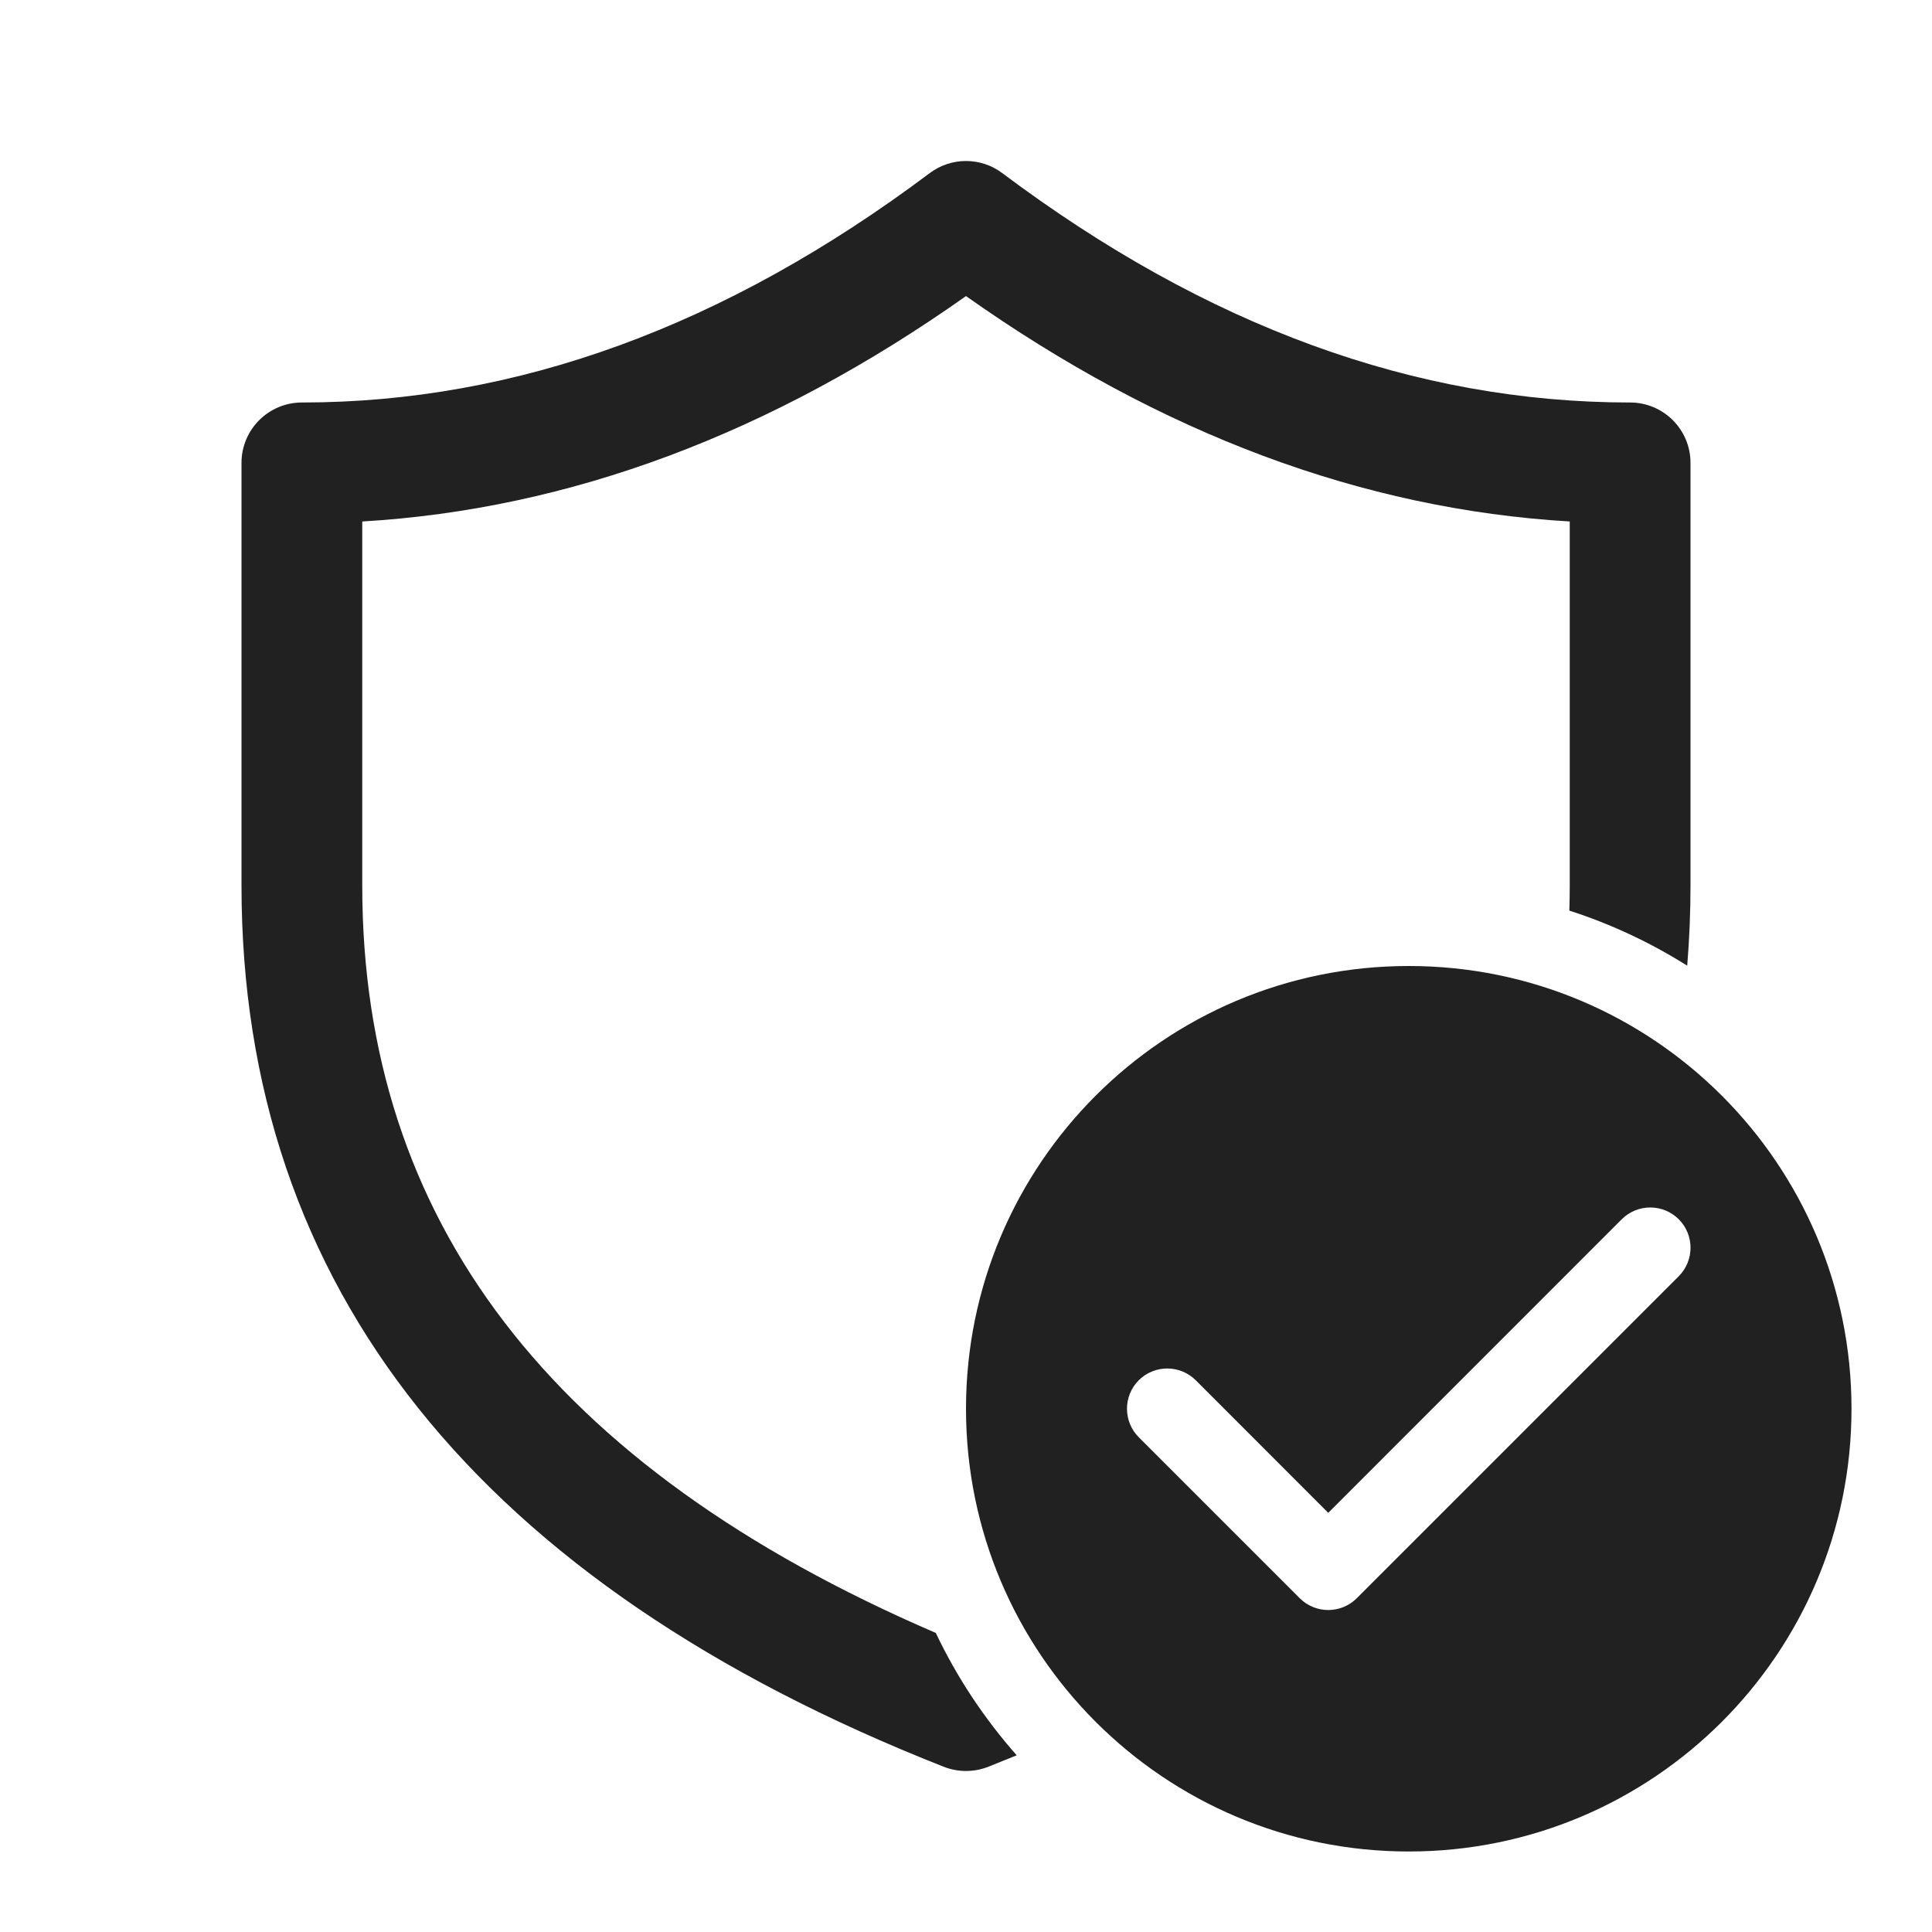
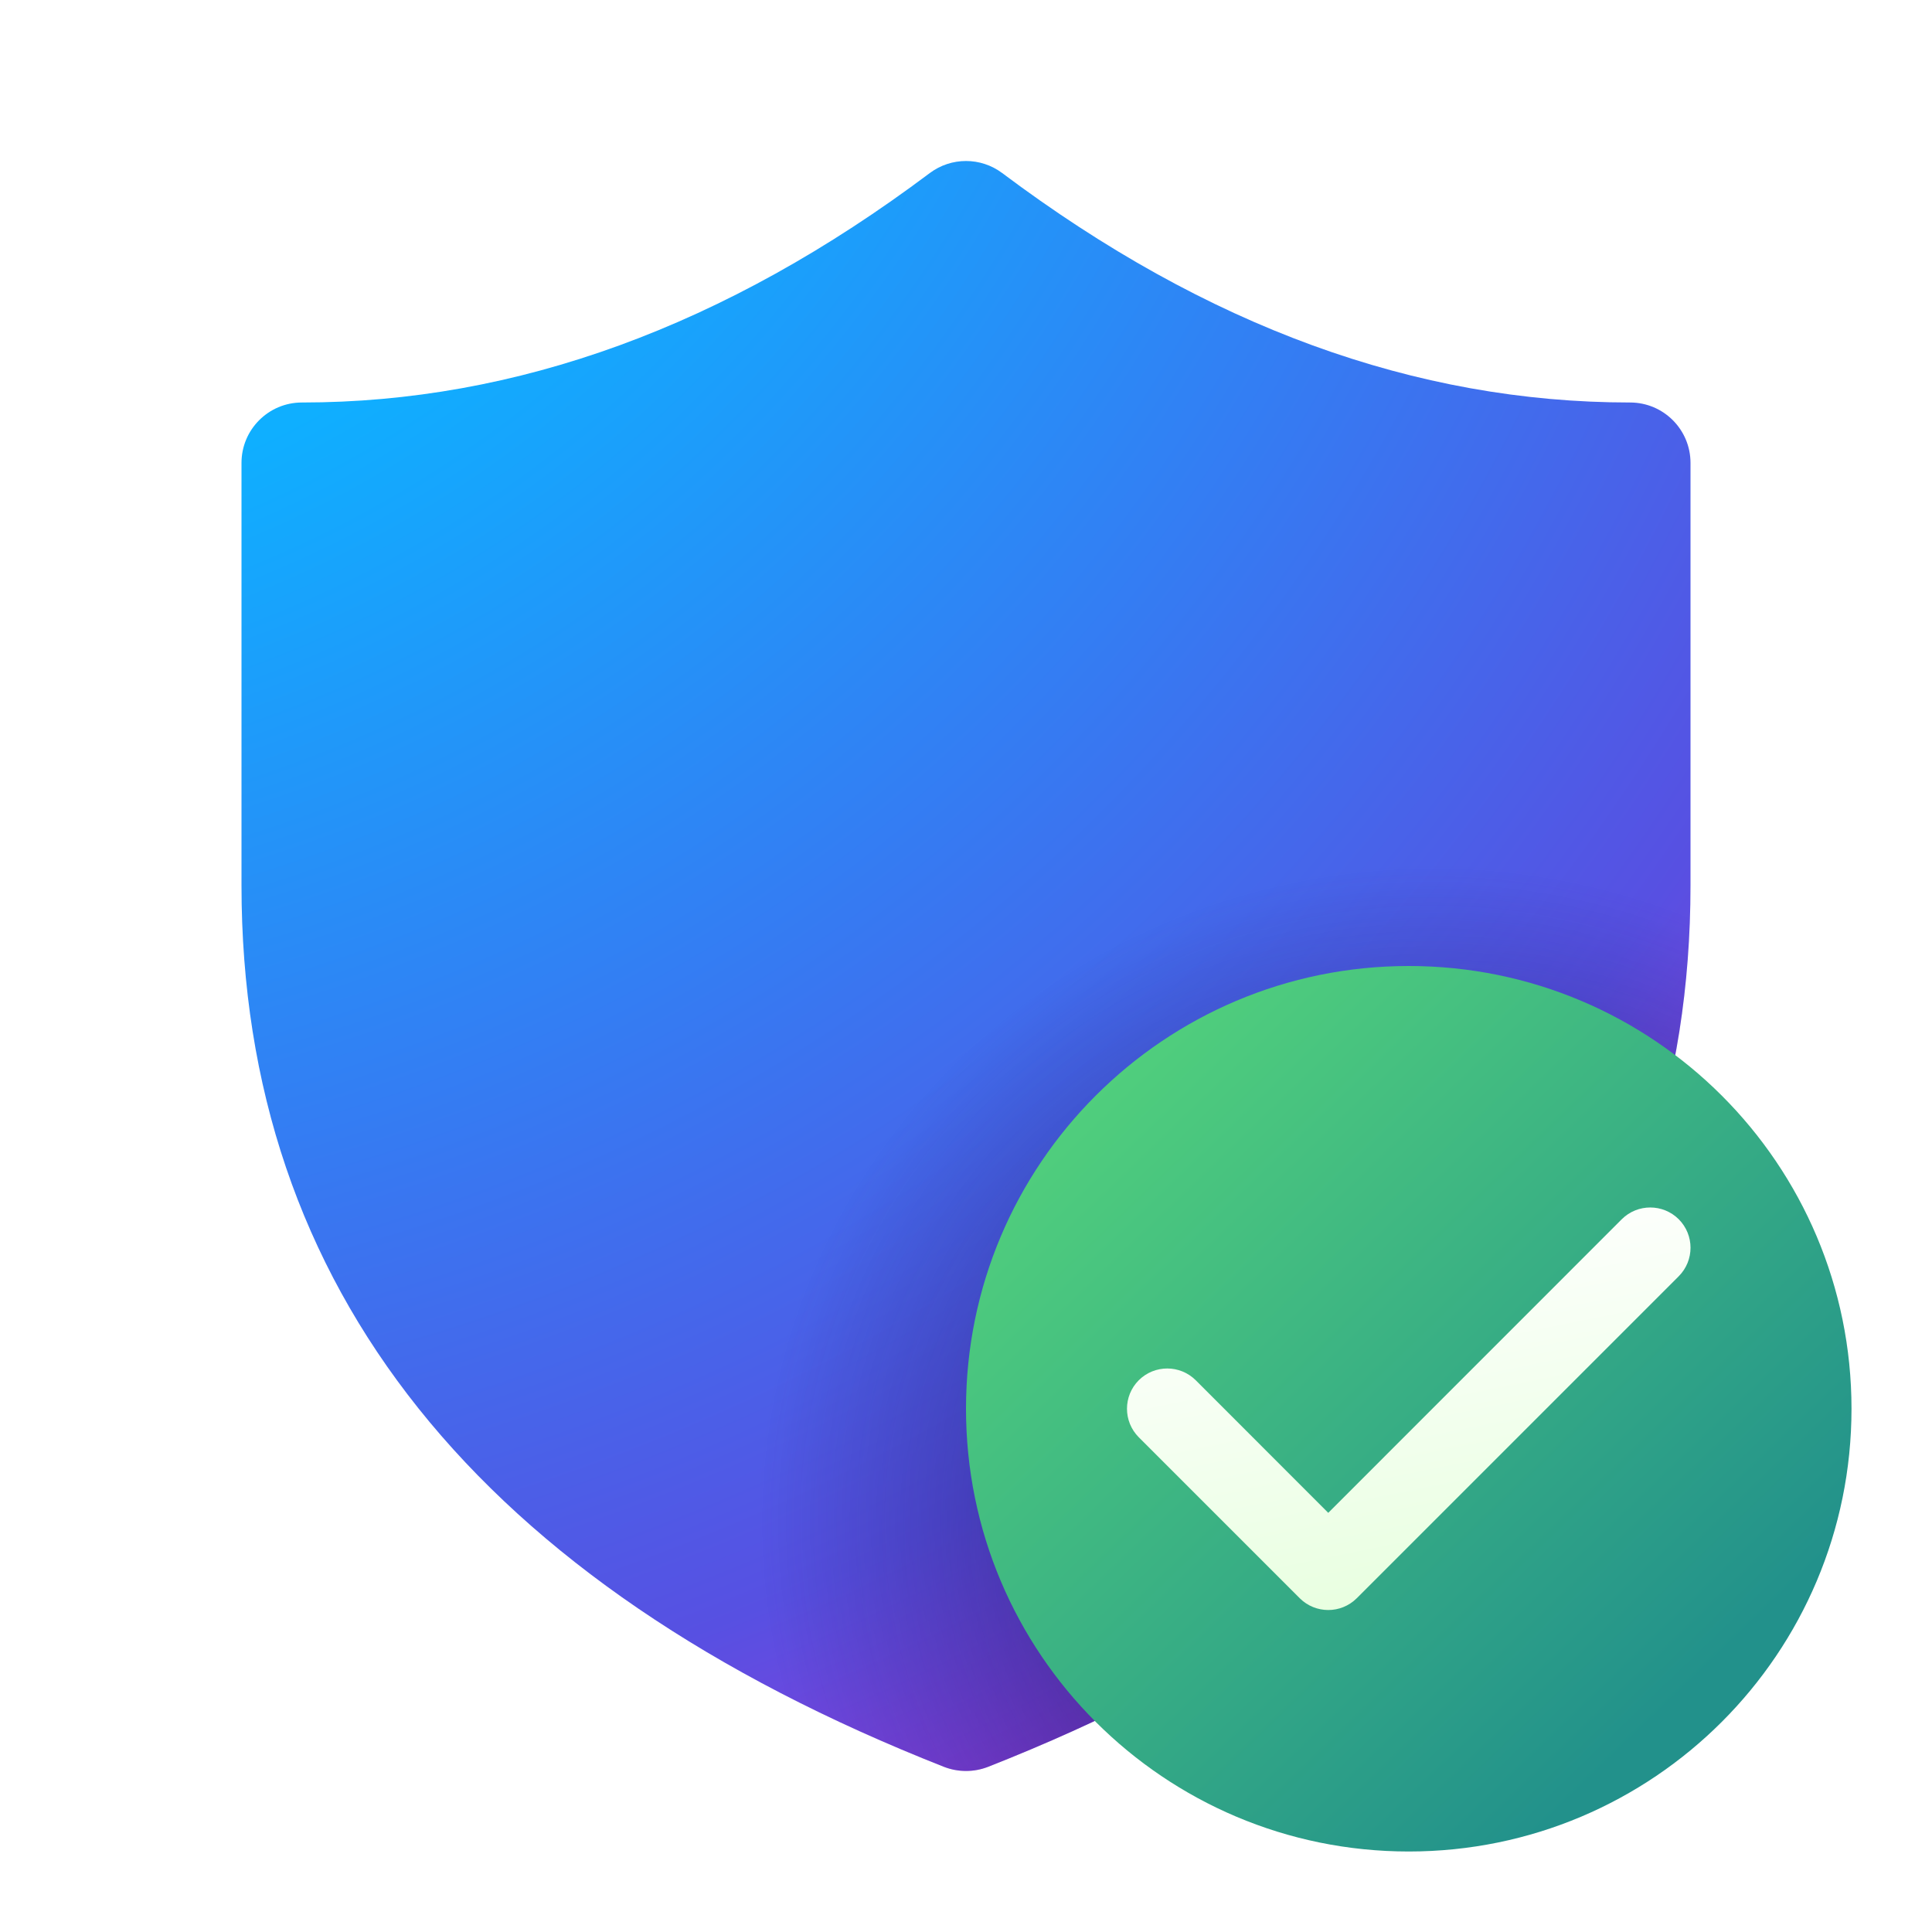
<svg xmlns="http://www.w3.org/2000/svg" width="24" height="24" viewBox="0 0 24 24" fill="none">
-   <path d="M3 5.75C3 5.336 3.336 5 3.75 5C6.413 5 9.008 4.057 11.55 2.15C11.817 1.95 12.183 1.95 12.45 2.15C14.992 4.057 17.587 5 20.25 5C20.664 5 21 5.336 21 5.75V11C21 11.338 20.986 11.67 20.959 11.996C20.506 11.711 20.015 11.479 19.495 11.312C19.498 11.209 19.5 11.105 19.5 11V6.478C16.923 6.326 14.419 5.388 12 3.678C9.581 5.388 7.077 6.326 4.5 6.478V11C4.5 15.149 6.832 18.221 11.625 20.285C11.888 20.839 12.228 21.35 12.63 21.805C12.513 21.853 12.394 21.901 12.275 21.948C12.098 22.017 11.902 22.017 11.725 21.948C5.958 19.676 3 16.001 3 11V5.75ZM23 17.5C23 20.538 20.538 23 17.5 23C14.462 23 12 20.538 12 17.5C12 14.462 14.462 12 17.5 12C20.538 12 23 14.462 23 17.5ZM20.854 15.146C20.658 14.951 20.342 14.951 20.146 15.146L16.5 18.793L14.854 17.146C14.658 16.951 14.342 16.951 14.146 17.146C13.951 17.342 13.951 17.658 14.146 17.854L16.146 19.854C16.342 20.049 16.658 20.049 16.854 19.854L20.854 15.854C21.049 15.658 21.049 15.342 20.854 15.146Z" fill="#212121" />
+   <path d="M3 5.75C3 5.336 3.336 5 3.75 5C6.413 5 9.008 4.057 11.55 2.15C11.817 1.95 12.183 1.95 12.45 2.15C14.992 4.057 17.587 5 20.25 5C20.664 5 21 5.336 21 5.75V11C21 16.001 18.042 19.676 12.275 21.948C12.098 22.017 11.902 22.017 11.725 21.948C5.958 19.676 3 16.001 3 11V5.75Z" fill="url(#paint0_radial_378174_9620)" />
+   <path d="M3 5.75C3 5.336 3.336 5 3.75 5C6.413 5 9.008 4.057 11.55 2.15C11.817 1.95 12.183 1.95 12.45 2.15C14.992 4.057 17.587 5 20.25 5C20.664 5 21 5.336 21 5.75V11C21 16.001 18.042 19.676 12.275 21.948C12.098 22.017 11.902 22.017 11.725 21.948C5.958 19.676 3 16.001 3 11V5.75Z" fill="url(#paint1_radial_378174_9620)" fill-opacity="0.5" />
+   <path d="M17.5 12C20.538 12 23 14.462 23 17.5C23 20.538 20.538 23 17.5 23C14.462 23 12 20.538 12 17.5C12 14.462 14.462 12 17.5 12Z" fill="url(#paint2_linear_378174_9620)" />
+   <path fill-rule="evenodd" clip-rule="evenodd" d="M20.854 15.146C21.049 15.342 21.049 15.658 20.854 15.854L16.854 19.854C16.658 20.049 16.342 20.049 16.146 19.854L14.146 17.854C13.951 17.658 13.951 17.342 14.146 17.146C14.342 16.951 14.658 16.951 14.854 17.146L16.5 18.793L20.146 15.146C20.342 14.951 20.658 14.951 20.854 15.146Z" fill="url(#paint3_linear_378174_9620)" />
+   <defs>
+     <radialGradient id="paint0_radial_378174_9620" cx="0" cy="0" r="1" gradientUnits="userSpaceOnUse" gradientTransform="translate(-4.07143 -9.25) rotate(54.4973) scale(47.5993 42.0478)">
+       <stop offset="0.338" stop-color="#0FAFFF" />
+       <stop offset="0.529" stop-color="#367AF2" />
+       <stop offset="0.682" stop-color="#5750E2" />
+       <stop offset="0.861" stop-color="#CC23D1" />
+     </radialGradient>
+     <radialGradient id="paint1_radial_378174_9620" cx="0" cy="0" r="1" gradientUnits="userSpaceOnUse" gradientTransform="translate(17.7857 18.875) rotate(90) scale(8.125 8.35714)">
+       <stop offset="0.5" stop-color="#1E1868" />
+       <stop offset="1" stop-color="#1E1868" stop-opacity="0" />
+     </radialGradient>
+     <linearGradient id="paint2_linear_378174_9620" x1="12.393" y1="14.062" x2="19.984" y2="21.95" gradientUnits="userSpaceOnUse">
+       <stop stop-color="#52D17C" />
+       <stop offset="1" stop-color="#22918B" />
+     </linearGradient>
+     <linearGradient id="paint3_linear_378174_9620" x1="15.312" y1="15.51" x2="16.45" y2="21.13" gradientUnits="userSpaceOnUse">
+       <stop stop-color="white" />
+       <stop offset="1" stop-color="#E3FFD9" />
+     </linearGradient>
+   </defs>
</svg>
